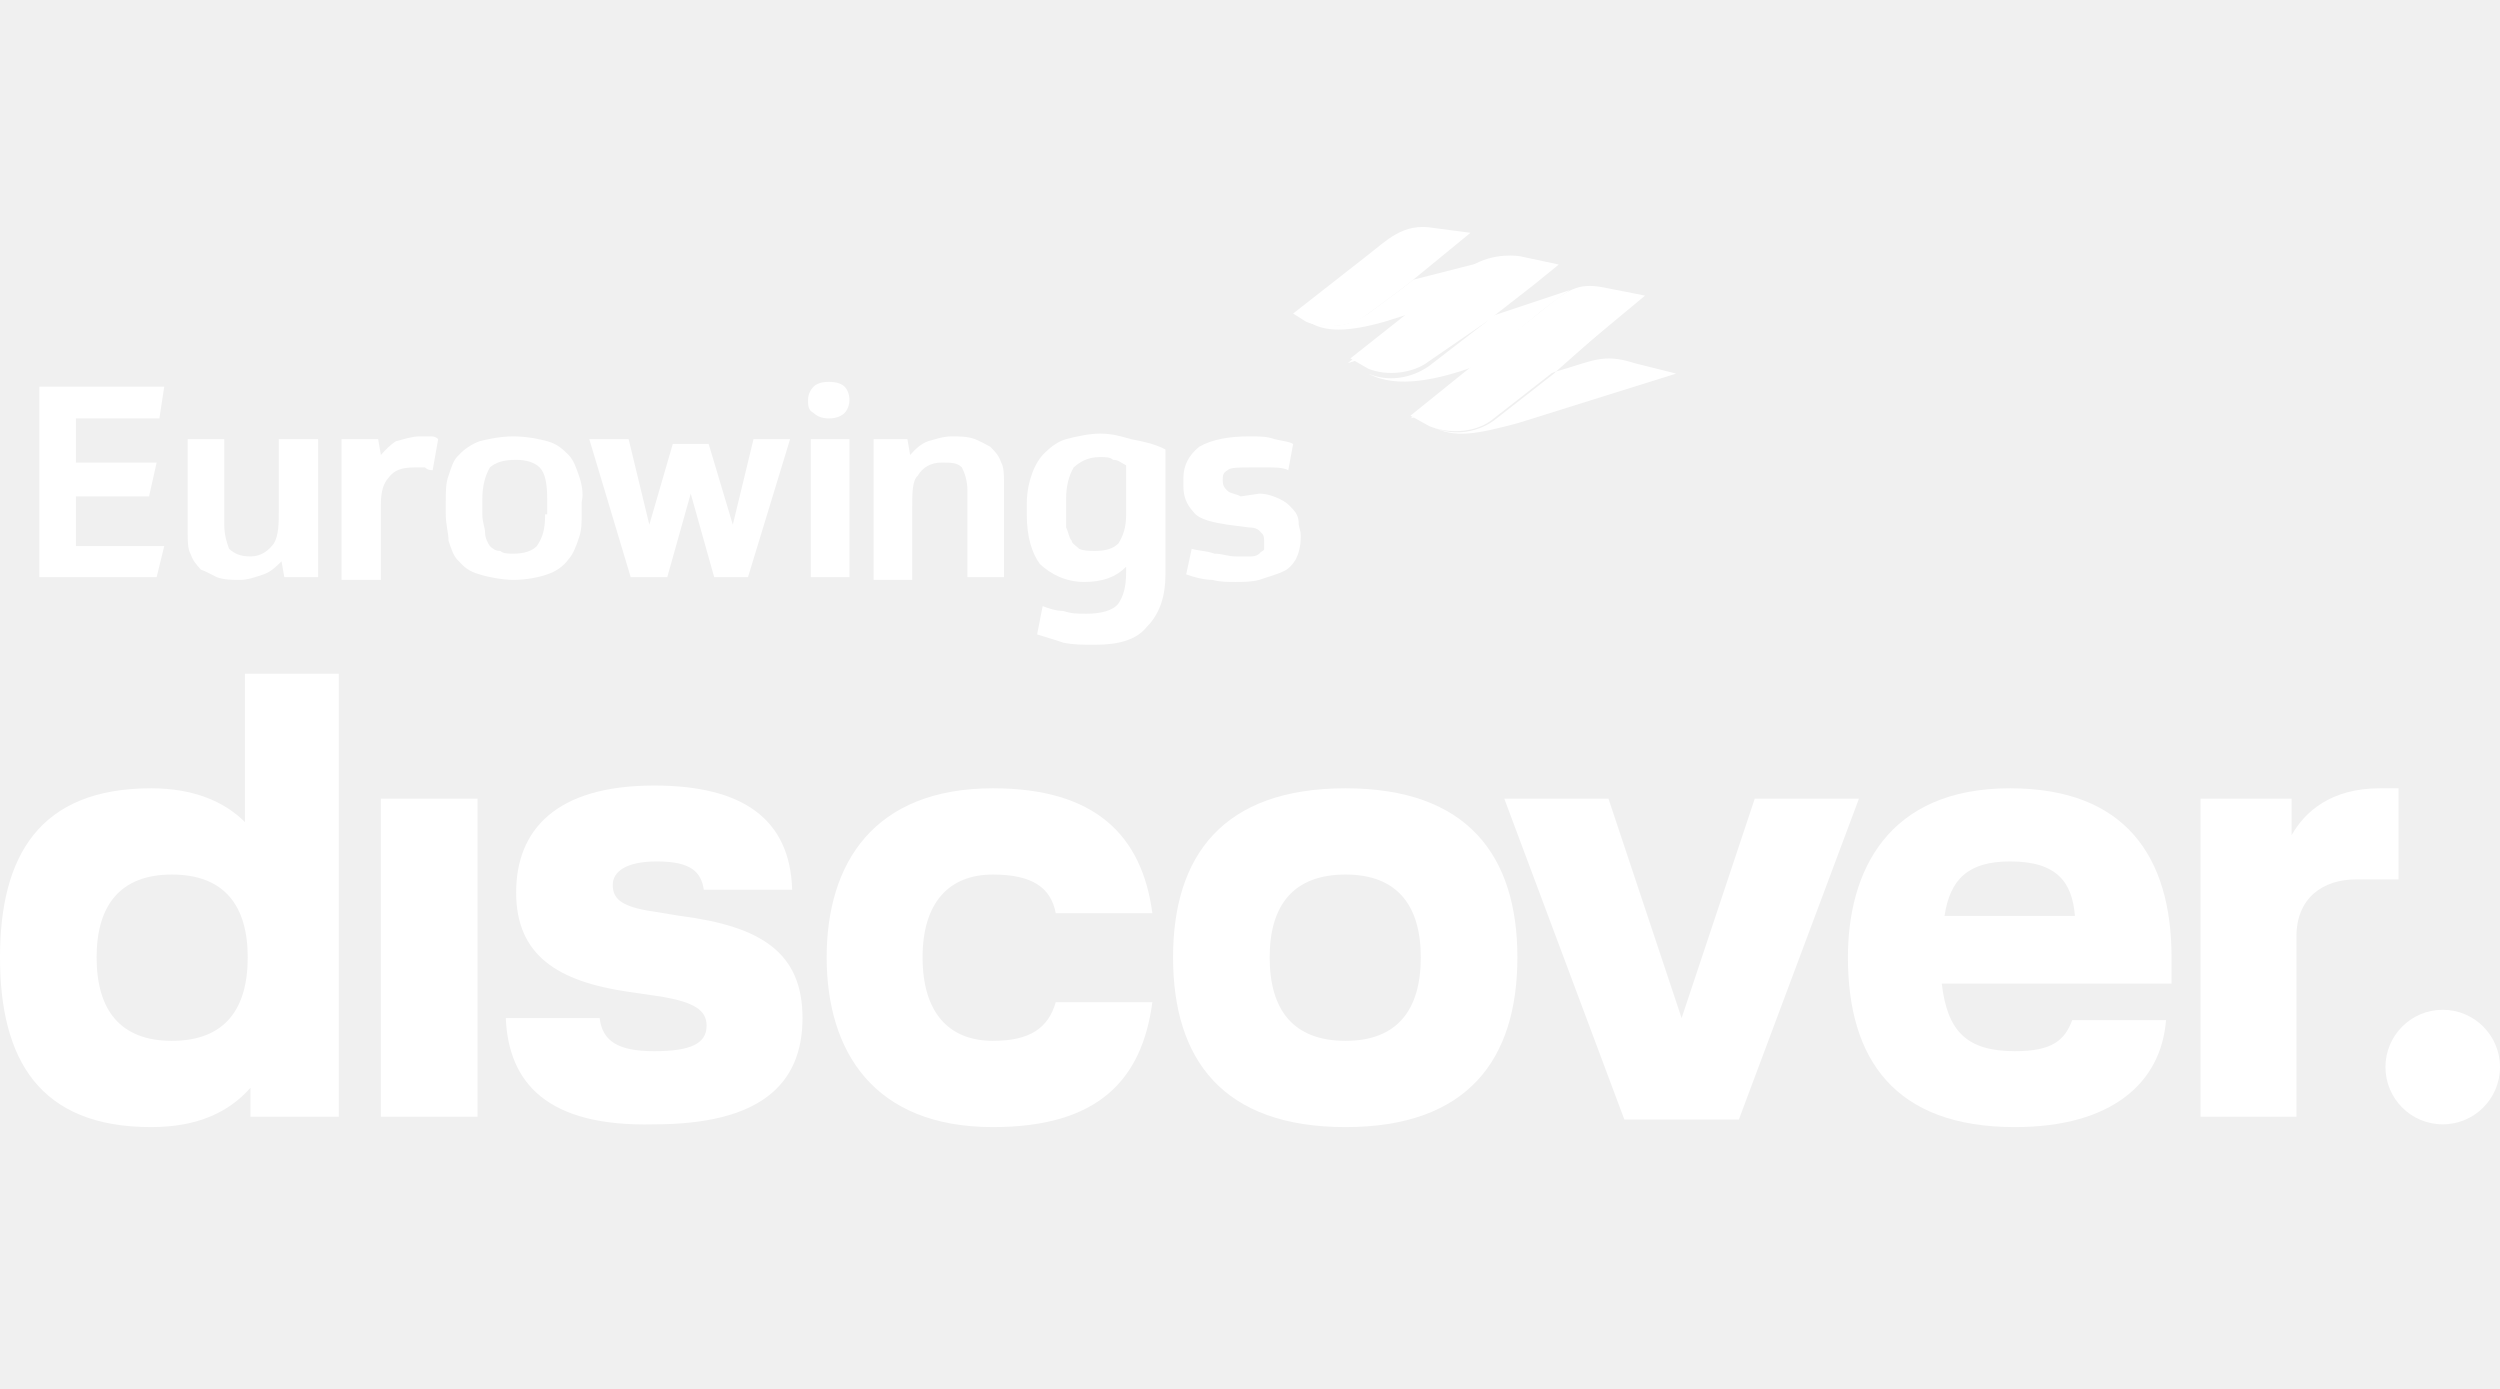
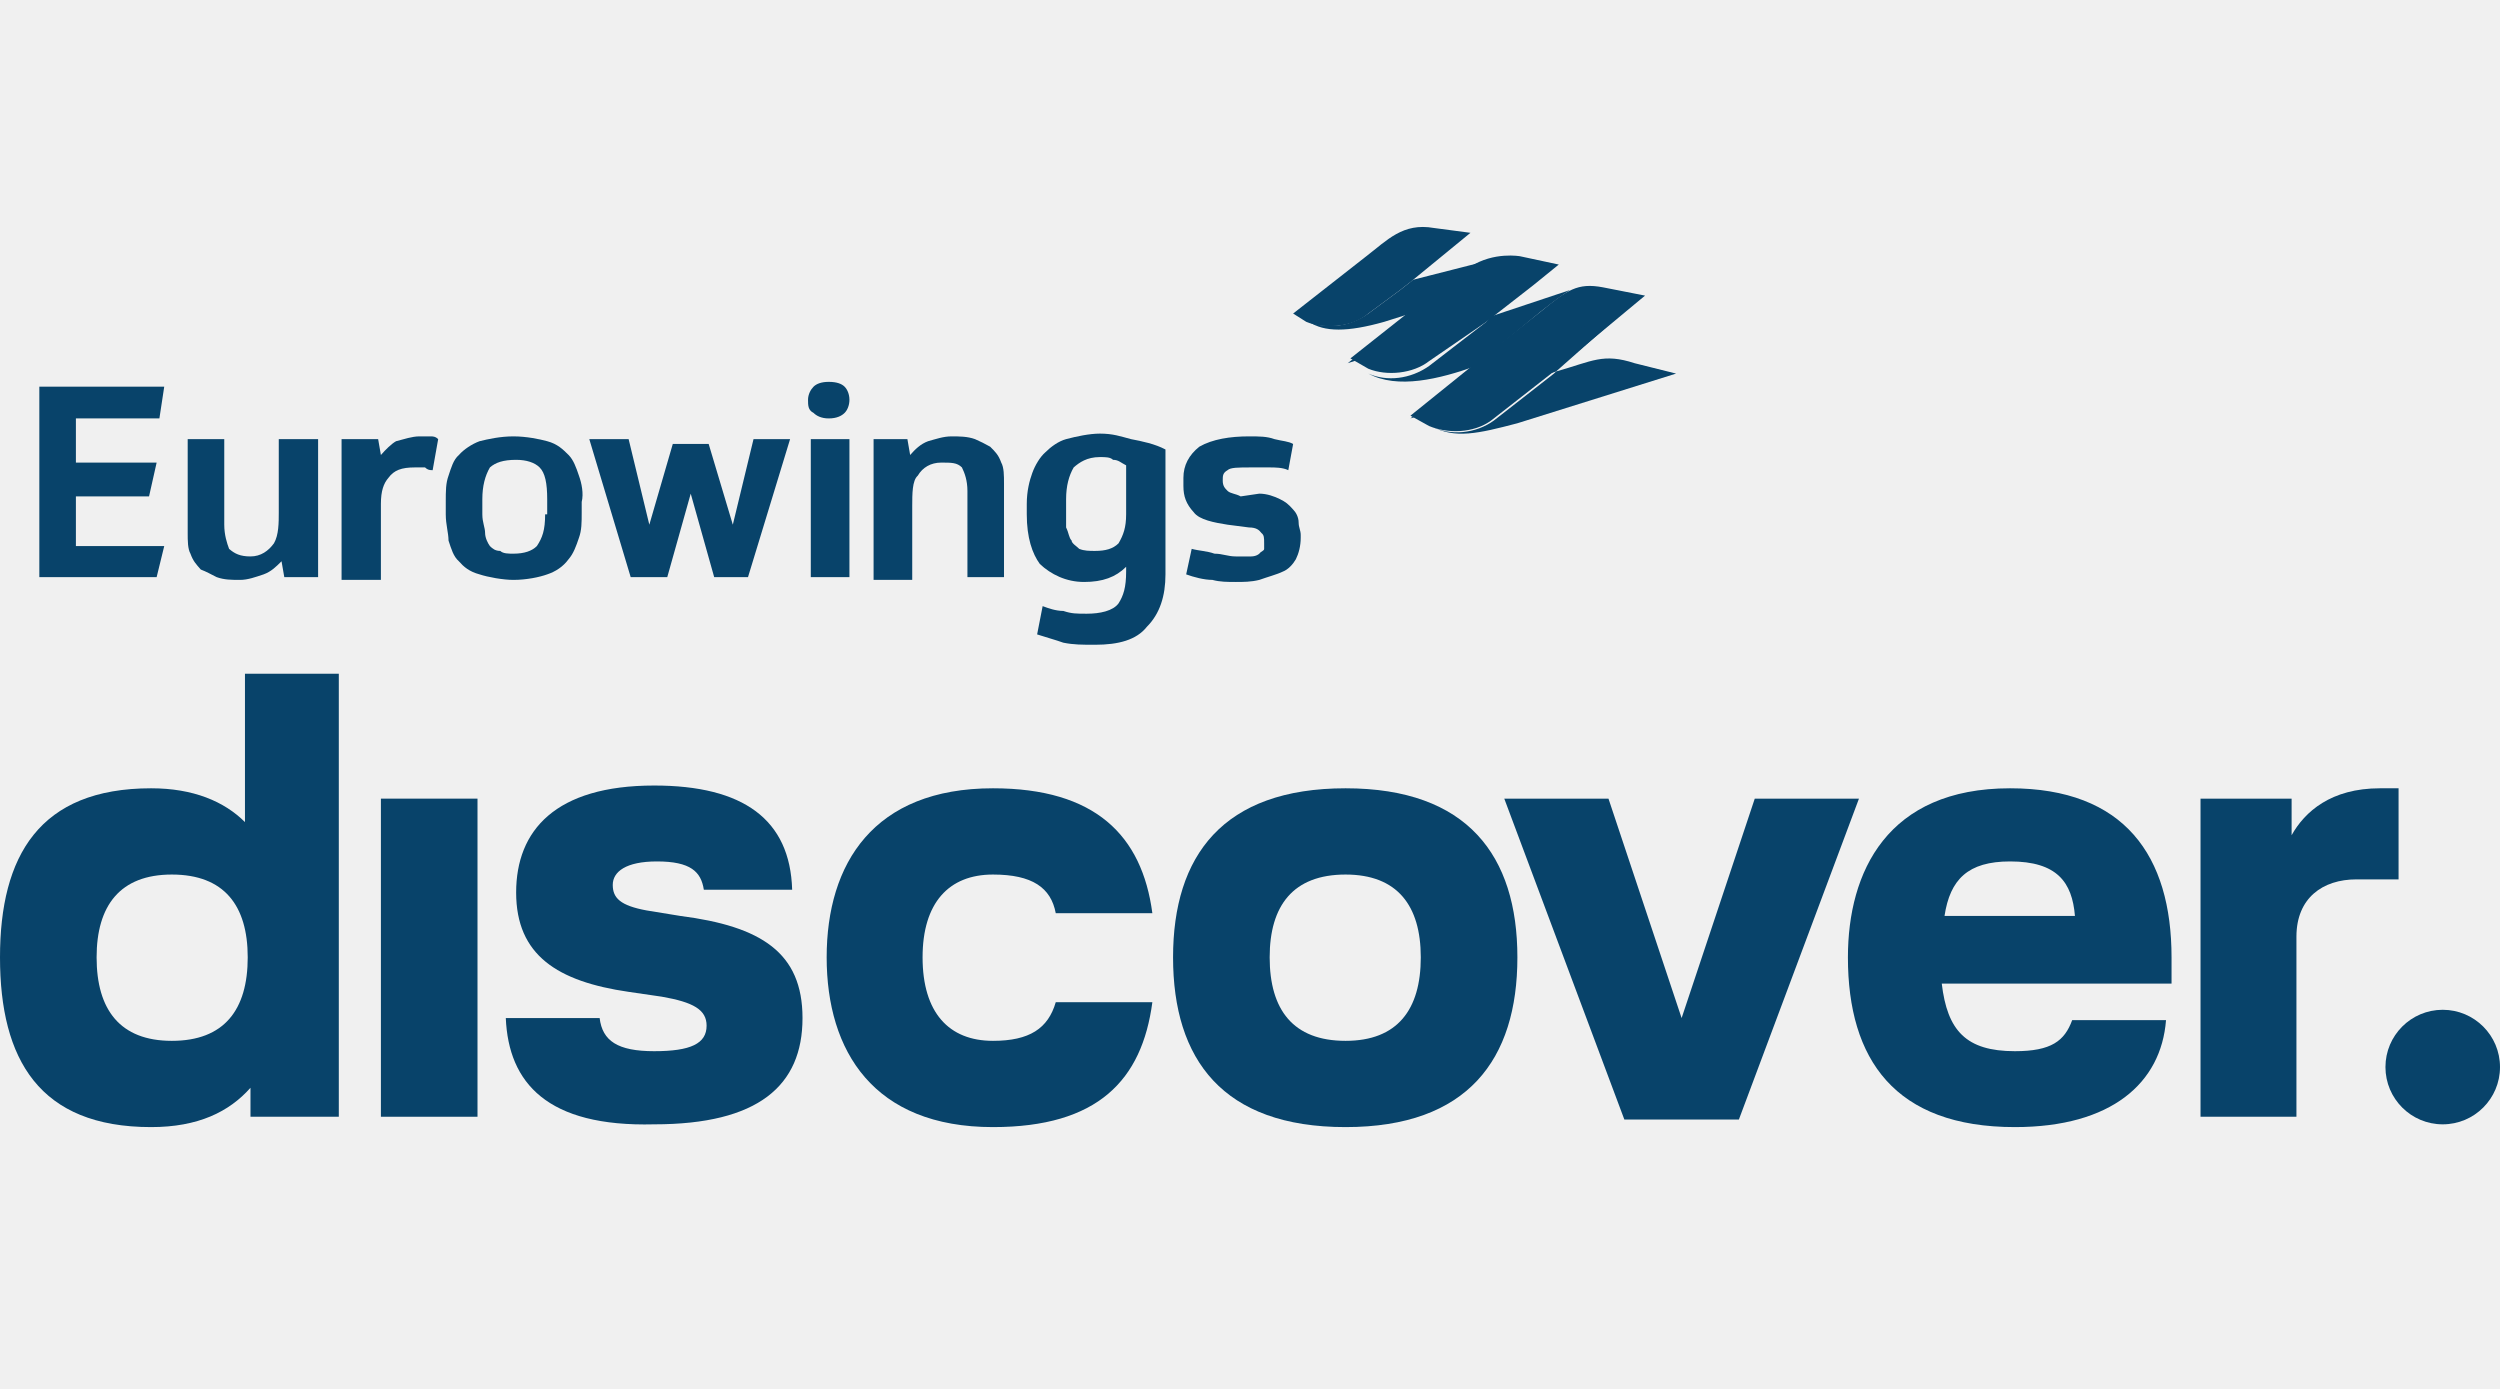
<svg xmlns="http://www.w3.org/2000/svg" xml:space="preserve" width="90px" height="50px" version="1.1" shape-rendering="geometricPrecision" text-rendering="geometricPrecision" image-rendering="optimizeQuality" fill-rule="evenodd" clip-rule="evenodd" viewBox="0 0 3623 2008">
  <defs>
    <clipPath id="id0">
      <path d="M0 2008l3623 0 0 -2008 -3623 0 0 2008z" />
    </clipPath>
  </defs>
  <g id="Vrstva_x0020_1">
    <g>
  </g>
    <g clip-path="url(#id0)">
      <g>
        <g id="_2724483839296">
          <g id="_4Y.svg">
            <g>
              <g>
-                 <polygon fill="white" points="692,1616 552,1616 552,1155 692,1155 " />
+                 <polygon fill="#08436A" points="692,1616 552,1616 552,1155 692,1155 " />
              </g>
-               <path fill="white" d="M733 1473l136 0c4,33 26,48 79,48 53,0 76,-11 76,-37 0,-23 -19,-34 -65,-42l-48 -7c-103,-15 -163,-53 -163,-144 0,-90 57,-155 200,-155 129,0 197,49 200,151l-128 0c-4,-26 -19,-41 -68,-41 -45,0 -64,15 -64,34 0,19 11,30 49,37l49 8c117,15 177,53 177,148 0,98 -64,154 -215,154 -155,4 -211,-60 -215,-154z" />
-               <path fill="white" d="M1670 1321l-140 0c-7,-37 -34,-56 -91,-56 -64,0 -102,41 -102,120 0,80 38,121 102,121 53,0 80,-18 91,-56l140 0c-15,113 -79,181 -231,181 -173,0 -241,-110 -241,-246 0,-136 68,-245 241,-245 148,0 216,68 231,181l0 0z" />
-               <path fill="white" d="M1950 1140c177,0 249,98 249,245 0,148 -72,246 -249,246 -178,0 -250,-98 -250,-246 0,-147 72,-245 250,-245zm0 366c75,0 109,-45 109,-121 0,-75 -34,-120 -109,-120 -76,0 -110,45 -110,120 0,76 34,121 110,121z" />
-               <polygon fill="white" points="2331,1155 2437,1473 2543,1155 2694,1155 2520,1620 2354,1620 2180,1155 " />
-               <path fill="white" d="M3147 1423l-333 0c8,68 35,98 106,98 53,0 72,-15 83,-45l136 0c-7,91 -79,155 -219,155 -174,0 -242,-98 -242,-246 0,-124 57,-245 235,-245 166,0 234,98 234,245 0,8 0,23 0,38zm-140 -98c-4,-49 -26,-79 -94,-79 -61,0 -87,26 -95,79l189 0 0 0z" />
-               <path fill="white" d="M3415 1272c-49,0 -87,27 -87,83l0 261 -139 0 0 -461 132 0 0 53 0 0c19,-34 57,-68 128,-68 4,0 19,0 27,0l0 132c-23,0 -42,0 -61,0l0 0z" />
-               <path fill="white" d="M491 974l0 642 -128 0 0 -42c-31,35 -76,57 -144,57 -162,0 -219,-98 -219,-246 0,-147 57,-245 219,-245 61,0 106,19 136,49l0 -215 136 0zm-132 411c0,-75 -34,-120 -110,-120 -75,0 -109,45 -109,120 0,76 34,121 109,121 76,0 110,-45 110,-121z" />
-               <circle fill="white" cx="3540" cy="1544" r="83" />
+               <path fill="#08436A" d="M733 1473l136 0c4,33 26,48 79,48 53,0 76,-11 76,-37 0,-23 -19,-34 -65,-42l-48 -7c-103,-15 -163,-53 -163,-144 0,-90 57,-155 200,-155 129,0 197,49 200,151l-128 0c-4,-26 -19,-41 -68,-41 -45,0 -64,15 -64,34 0,19 11,30 49,37l49 8c117,15 177,53 177,148 0,98 -64,154 -215,154 -155,4 -211,-60 -215,-154z" />
+               <path fill="#08436A" d="M1670 1321l-140 0c-7,-37 -34,-56 -91,-56 -64,0 -102,41 -102,120 0,80 38,121 102,121 53,0 80,-18 91,-56l140 0c-15,113 -79,181 -231,181 -173,0 -241,-110 -241,-246 0,-136 68,-245 241,-245 148,0 216,68 231,181l0 0z" />
+               <path fill="#08436A" d="M1950 1140c177,0 249,98 249,245 0,148 -72,246 -249,246 -178,0 -250,-98 -250,-246 0,-147 72,-245 250,-245zm0 366c75,0 109,-45 109,-121 0,-75 -34,-120 -109,-120 -76,0 -110,45 -110,120 0,76 34,121 110,121z" />
+               <polygon fill="#08436A" points="2331,1155 2437,1473 2543,1155 2694,1155 2520,1620 2354,1620 2180,1155 " />
+               <path fill="#08436A" d="M3147 1423l-333 0c8,68 35,98 106,98 53,0 72,-15 83,-45l136 0c-7,91 -79,155 -219,155 -174,0 -242,-98 -242,-246 0,-124 57,-245 235,-245 166,0 234,98 234,245 0,8 0,23 0,38zm-140 -98c-4,-49 -26,-79 -94,-79 -61,0 -87,26 -95,79l189 0 0 0z" />
+               <path fill="#08436A" d="M3415 1272c-49,0 -87,27 -87,83l0 261 -139 0 0 -461 132 0 0 53 0 0c19,-34 57,-68 128,-68 4,0 19,0 27,0l0 132c-23,0 -42,0 -61,0l0 0z" />
+               <path fill="#08436A" d="M491 974l0 642 -128 0 0 -42c-31,35 -76,57 -144,57 -162,0 -219,-98 -219,-246 0,-147 57,-245 219,-245 61,0 106,19 136,49l0 -215 136 0zm-132 411c0,-75 -34,-120 -110,-120 -75,0 -109,45 -109,120 0,76 34,121 109,121 76,0 110,-45 110,-121z" />
+               <circle fill="#08436A" cx="3540" cy="1544" r="83" />
            </g>
            <g>
-               <polygon fill="white" points="238,558 231,604 110,604 110,668 227,668 216,717 110,717 110,789 238,789 227,834 57,834 57,558 " />
-               <path fill="white" d="M1825 713c11,0 22,4 30,8 8,4 12,7 19,15 4,4 8,11 8,19 0,7 3,11 3,18l0 4c0,12 -3,23 -7,31 -4,7 -11,15 -19,18 -8,4 -23,8 -34,12 -12,3 -23,3 -34,3 -12,0 -23,0 -34,-3 -12,0 -27,-4 -38,-8l8 -37c11,3 22,3 33,7 12,0 19,4 31,4 7,0 15,0 22,0 8,0 12,-4 12,-4 3,-4 7,-4 7,-7 0,-4 0,-4 0,-8 0,-8 0,-12 -4,-15 -3,-4 -7,-8 -18,-8l-31 -4c-19,-3 -41,-7 -49,-18 -11,-12 -15,-23 -15,-38l0 -12c0,-18 8,-33 23,-45 19,-11 45,-15 72,-15 15,0 26,0 37,4 12,3 20,3 27,7l-7 38c-8,-4 -20,-4 -27,-4 -12,0 -19,0 -27,0 -18,0 -30,0 -34,4 -7,4 -7,8 -7,15 0,8 3,11 7,15 4,4 12,4 19,8l27 -4z" />
-               <path fill="white" d="M1639 634c-15,-4 -26,-8 -45,-8 -15,0 -34,4 -49,8 -11,3 -22,11 -30,19 -8,7 -15,19 -19,30 -4,11 -8,26 -8,45l0 15c0,34 8,57 19,72 16,15 38,26 64,26 27,0 46,-7 61,-22l0 7c0,23 -4,35 -11,46 -8,11 -27,15 -46,15 -15,0 -22,0 -34,-4 -11,0 -22,-4 -30,-7l-8 41c12,4 27,8 38,12 15,3 27,3 46,3 34,0 60,-7 75,-26 19,-19 27,-45 27,-76l0 -181c-15,-8 -34,-12 -50,-15l0 0zm-7 109c0,19 -4,30 -11,42 -8,8 -19,11 -34,11 -8,0 -16,0 -23,-3 -4,-4 -11,-8 -11,-12 -4,-4 -4,-11 -8,-19 0,-7 0,-15 0,-26l0 -15c0,-19 4,-34 11,-46 8,-7 19,-15 38,-15 8,0 15,0 19,4 8,0 11,4 19,8l0 71z" />
-               <path fill="white" d="M1266 834l0 -200 49 0 4 23c7,-8 15,-16 26,-20 11,-3 22,-7 34,-7 11,0 23,0 34,4 7,3 15,7 22,11 8,8 12,12 16,23 4,7 4,19 4,30l0 136 -53 0 0 -125c0,-15 -4,-26 -8,-34 -7,-7 -15,-7 -30,-7 -15,0 -27,7 -34,19 -8,7 -8,26 -8,45l0 106 -56 0 0 -4 0 0z" />
-               <path fill="white" d="M627 679c-3,0 -7,0 -11,-4 -4,0 -8,0 -15,0 -19,0 -30,4 -38,15 -7,8 -11,19 -11,38l0 110 -57 0 0 -204 53 0 4 23c7,-8 15,-16 22,-20 12,-3 23,-7 34,-7 4,0 12,0 16,0 3,0 7,0 11,4l-8 45 0 0z" />
-               <path fill="white" d="M461 634l0 200 -49 0 -4 -23c-8,8 -15,15 -26,19 -12,4 -23,8 -34,8 -12,0 -23,0 -34,-4 -8,-4 -15,-8 -23,-11 -7,-8 -11,-12 -15,-23 -4,-7 -4,-19 -4,-30l0 -136 53 0 0 124c0,15 4,27 7,35 8,7 16,11 31,11 15,0 26,-8 34,-19 7,-12 7,-30 7,-45l0 -106 57 0 0 0z" />
-               <path fill="white" d="M1201 551c12,0 19,3 23,7 4,4 7,11 7,19 0,8 -3,15 -7,19 -4,4 -11,8 -23,8 -11,0 -18,-4 -22,-8 -8,-4 -8,-11 -8,-19 0,-8 4,-15 8,-19 4,-4 11,-7 22,-7zm-26 83l56 0 0 200 -56 0 0 -200z" />
-               <polygon fill="white" points="1062,758 1092,634 1145,634 1084,834 1035,834 1001,713 967,834 914,834 854,634 911,634 941,758 975,641 1027,641 " />
-               <path fill="white" d="M839 687c-4,-12 -8,-23 -15,-30 -8,-8 -16,-16 -31,-20 -11,-3 -30,-7 -49,-7 -19,0 -37,4 -49,7 -11,4 -23,12 -30,20 -8,7 -11,18 -15,30 -4,11 -4,22 -4,38l0 18c0,15 4,27 4,38 4,12 7,23 15,30 7,8 15,15 30,19 12,4 34,8 49,8 19,0 38,-4 49,-8 12,-4 23,-11 31,-22 7,-8 11,-19 15,-31 4,-11 4,-22 4,-37l0 -15c3,-12 0,-27 -4,-38zm-49 56c0,23 -4,34 -12,46 -7,7 -18,11 -34,11 -7,0 -15,0 -19,-4 -7,0 -11,-3 -15,-7 -3,-4 -7,-12 -7,-19 0,-8 -4,-15 -4,-27l0 -22c0,-19 4,-34 11,-46 8,-7 19,-11 38,-11 15,0 27,4 34,11 8,8 11,23 11,46l0 22 -3 0z" />
+               <polygon fill="#08436A" points="238,558 231,604 110,604 110,668 227,668 216,717 110,717 110,789 238,789 227,834 57,834 57,558 " />
+               <path fill="#08436A" d="M1825 713c11,0 22,4 30,8 8,4 12,7 19,15 4,4 8,11 8,19 0,7 3,11 3,18l0 4c0,12 -3,23 -7,31 -4,7 -11,15 -19,18 -8,4 -23,8 -34,12 -12,3 -23,3 -34,3 -12,0 -23,0 -34,-3 -12,0 -27,-4 -38,-8l8 -37c11,3 22,3 33,7 12,0 19,4 31,4 7,0 15,0 22,0 8,0 12,-4 12,-4 3,-4 7,-4 7,-7 0,-4 0,-4 0,-8 0,-8 0,-12 -4,-15 -3,-4 -7,-8 -18,-8l-31 -4c-19,-3 -41,-7 -49,-18 -11,-12 -15,-23 -15,-38l0 -12c0,-18 8,-33 23,-45 19,-11 45,-15 72,-15 15,0 26,0 37,4 12,3 20,3 27,7l-7 38c-8,-4 -20,-4 -27,-4 -12,0 -19,0 -27,0 -18,0 -30,0 -34,4 -7,4 -7,8 -7,15 0,8 3,11 7,15 4,4 12,4 19,8l27 -4z" />
+               <path fill="#08436A" d="M1639 634c-15,-4 -26,-8 -45,-8 -15,0 -34,4 -49,8 -11,3 -22,11 -30,19 -8,7 -15,19 -19,30 -4,11 -8,26 -8,45l0 15c0,34 8,57 19,72 16,15 38,26 64,26 27,0 46,-7 61,-22l0 7c0,23 -4,35 -11,46 -8,11 -27,15 -46,15 -15,0 -22,0 -34,-4 -11,0 -22,-4 -30,-7l-8 41c12,4 27,8 38,12 15,3 27,3 46,3 34,0 60,-7 75,-26 19,-19 27,-45 27,-76l0 -181c-15,-8 -34,-12 -50,-15l0 0zm-7 109c0,19 -4,30 -11,42 -8,8 -19,11 -34,11 -8,0 -16,0 -23,-3 -4,-4 -11,-8 -11,-12 -4,-4 -4,-11 -8,-19 0,-7 0,-15 0,-26l0 -15c0,-19 4,-34 11,-46 8,-7 19,-15 38,-15 8,0 15,0 19,4 8,0 11,4 19,8l0 71z" />
+               <path fill="#08436A" d="M1266 834l0 -200 49 0 4 23c7,-8 15,-16 26,-20 11,-3 22,-7 34,-7 11,0 23,0 34,4 7,3 15,7 22,11 8,8 12,12 16,23 4,7 4,19 4,30l0 136 -53 0 0 -125c0,-15 -4,-26 -8,-34 -7,-7 -15,-7 -30,-7 -15,0 -27,7 -34,19 -8,7 -8,26 -8,45l0 106 -56 0 0 -4 0 0z" />
+               <path fill="#08436A" d="M627 679c-3,0 -7,0 -11,-4 -4,0 -8,0 -15,0 -19,0 -30,4 -38,15 -7,8 -11,19 -11,38l0 110 -57 0 0 -204 53 0 4 23c7,-8 15,-16 22,-20 12,-3 23,-7 34,-7 4,0 12,0 16,0 3,0 7,0 11,4l-8 45 0 0z" />
+               <path fill="#08436A" d="M461 634l0 200 -49 0 -4 -23c-8,8 -15,15 -26,19 -12,4 -23,8 -34,8 -12,0 -23,0 -34,-4 -8,-4 -15,-8 -23,-11 -7,-8 -11,-12 -15,-23 -4,-7 -4,-19 -4,-30l0 -136 53 0 0 124c0,15 4,27 7,35 8,7 16,11 31,11 15,0 26,-8 34,-19 7,-12 7,-30 7,-45l0 -106 57 0 0 0z" />
+               <path fill="#08436A" d="M1201 551c12,0 19,3 23,7 4,4 7,11 7,19 0,8 -3,15 -7,19 -4,4 -11,8 -23,8 -11,0 -18,-4 -22,-8 -8,-4 -8,-11 -8,-19 0,-8 4,-15 8,-19 4,-4 11,-7 22,-7zm-26 83l56 0 0 200 -56 0 0 -200z" />
+               <polygon fill="#08436A" points="1062,758 1092,634 1145,634 1084,834 1035,834 1001,713 967,834 914,834 854,634 911,634 941,758 975,641 1027,641 " />
+               <path fill="#08436A" d="M839 687c-4,-12 -8,-23 -15,-30 -8,-8 -16,-16 -31,-20 -11,-3 -30,-7 -49,-7 -19,0 -37,4 -49,7 -11,4 -23,12 -30,20 -8,7 -11,18 -15,30 -4,11 -4,22 -4,38l0 18c0,15 4,27 4,38 4,12 7,23 15,30 7,8 15,15 30,19 12,4 34,8 49,8 19,0 38,-4 49,-8 12,-4 23,-11 31,-22 7,-8 11,-19 15,-31 4,-11 4,-22 4,-37l0 -15c3,-12 0,-27 -4,-38zm-49 56c0,23 -4,34 -12,46 -7,7 -18,11 -34,11 -7,0 -15,0 -19,-4 -7,0 -11,-3 -15,-7 -3,-4 -7,-12 -7,-19 0,-8 -4,-15 -4,-27l0 -22c0,-19 4,-34 11,-46 8,-7 19,-11 38,-11 15,0 27,4 34,11 8,8 11,23 11,46l0 22 -3 0z" />
              <g>
-                 <path fill="white" d="M2078 328c-45,-8 -68,18 -98,41l-106 83 0 0 19 12 0 0c26,11 64,7 87,-12l45 -34 23 -15 83 -68 -53 -7z" />
-                 <path fill="white" d="M1878 452l19 12 0 0c26,11 64,7 86,-12l46 -34 19 -15 -170 49 0 0z" />
-                 <path fill="white" d="M2259 381l-56 -12c0,0 -38,-7 -72,15 0,0 -23,19 -42,30l-41 31 -91 72 0 0 0 0 26 15c27,11 65,7 88,-11l83 -57 68 -53 37 -30z" />
-                 <path fill="white" d="M2089 418c19,-15 42,-30 42,-30 8,-4 11,-7 19,-11l-102 26 0 0 -19 15 -46 34c-26,19 -60,23 -86,12 22,15 56,15 109,0l38 -12 4 -3 41 -31 0 0z" />
-                 <path fill="white" d="M2233 449c19,-15 30,-23 42,-31l-114 38 -7 8 -83 64c-27,19 -61,23 -88,11 42,23 103,8 156,-11l0 0 3 -4c0,0 87,-72 91,-75l0 0z" />
-                 <path fill="white" d="M2369 524c-46,-15 -61,-3 -114,12l0 0 -3 3 0 0 0 0 0 0 0 0 -87 68c-26,19 -64,23 -91,8 34,19 68,11 125,-4l230 -72 -60 -15 0 0z" />
-                 <path fill="white" d="M2384 426l-61 -12c-37,-7 -52,4 -90,35 -4,3 -91,72 -91,72l0 0 -98 79 27 15c26,11 64,11 90,-8l87 -68 0 0 0 0 136 -113 0 0z" />
-                 <polygon fill="white" points="2044,452 2237,396 2161,456 1953,524 " />
-                 <polygon fill="white" points="2139,524 2350,452 2255,536 2044,604 " />
+                 <path fill="#08436A" d="M2078 328c-45,-8 -68,18 -98,41l-106 83 0 0 19 12 0 0c26,11 64,7 87,-12l45 -34 23 -15 83 -68 -53 -7z" />
+                 <path fill="#08436A" d="M1878 452l19 12 0 0c26,11 64,7 86,-12l46 -34 19 -15 -170 49 0 0z" />
+                 <path fill="#08436A" d="M2259 381l-56 -12c0,0 -38,-7 -72,15 0,0 -23,19 -42,30l-41 31 -91 72 0 0 0 0 26 15c27,11 65,7 88,-11l83 -57 68 -53 37 -30z" />
+                 <path fill="#08436A" d="M2089 418c19,-15 42,-30 42,-30 8,-4 11,-7 19,-11l-102 26 0 0 -19 15 -46 34c-26,19 -60,23 -86,12 22,15 56,15 109,0l38 -12 4 -3 41 -31 0 0z" />
+                 <path fill="#08436A" d="M2233 449c19,-15 30,-23 42,-31l-114 38 -7 8 -83 64c-27,19 -61,23 -88,11 42,23 103,8 156,-11l0 0 3 -4c0,0 87,-72 91,-75l0 0z" />
+                 <path fill="#08436A" d="M2369 524c-46,-15 -61,-3 -114,12l0 0 -3 3 0 0 0 0 0 0 0 0 -87 68c-26,19 -64,23 -91,8 34,19 68,11 125,-4l230 -72 -60 -15 0 0z" />
+                 <path fill="#08436A" d="M2384 426l-61 -12c-37,-7 -52,4 -90,35 -4,3 -91,72 -91,72l0 0 -98 79 27 15c26,11 64,11 90,-8l87 -68 0 0 0 0 136 -113 0 0z" />
+                 <polygon fill="#08436A" points="2044,452 2237,396 2161,456 1953,524 " />
+                 <polygon fill="#08436A" points="2139,524 2350,452 2255,536 2044,604 " />
              </g>
            </g>
          </g>
        </g>
      </g>
    </g>
    <polygon fill="none" points="0,2008 3623,2008 3623,0 0,0 " />
  </g>
</svg>
